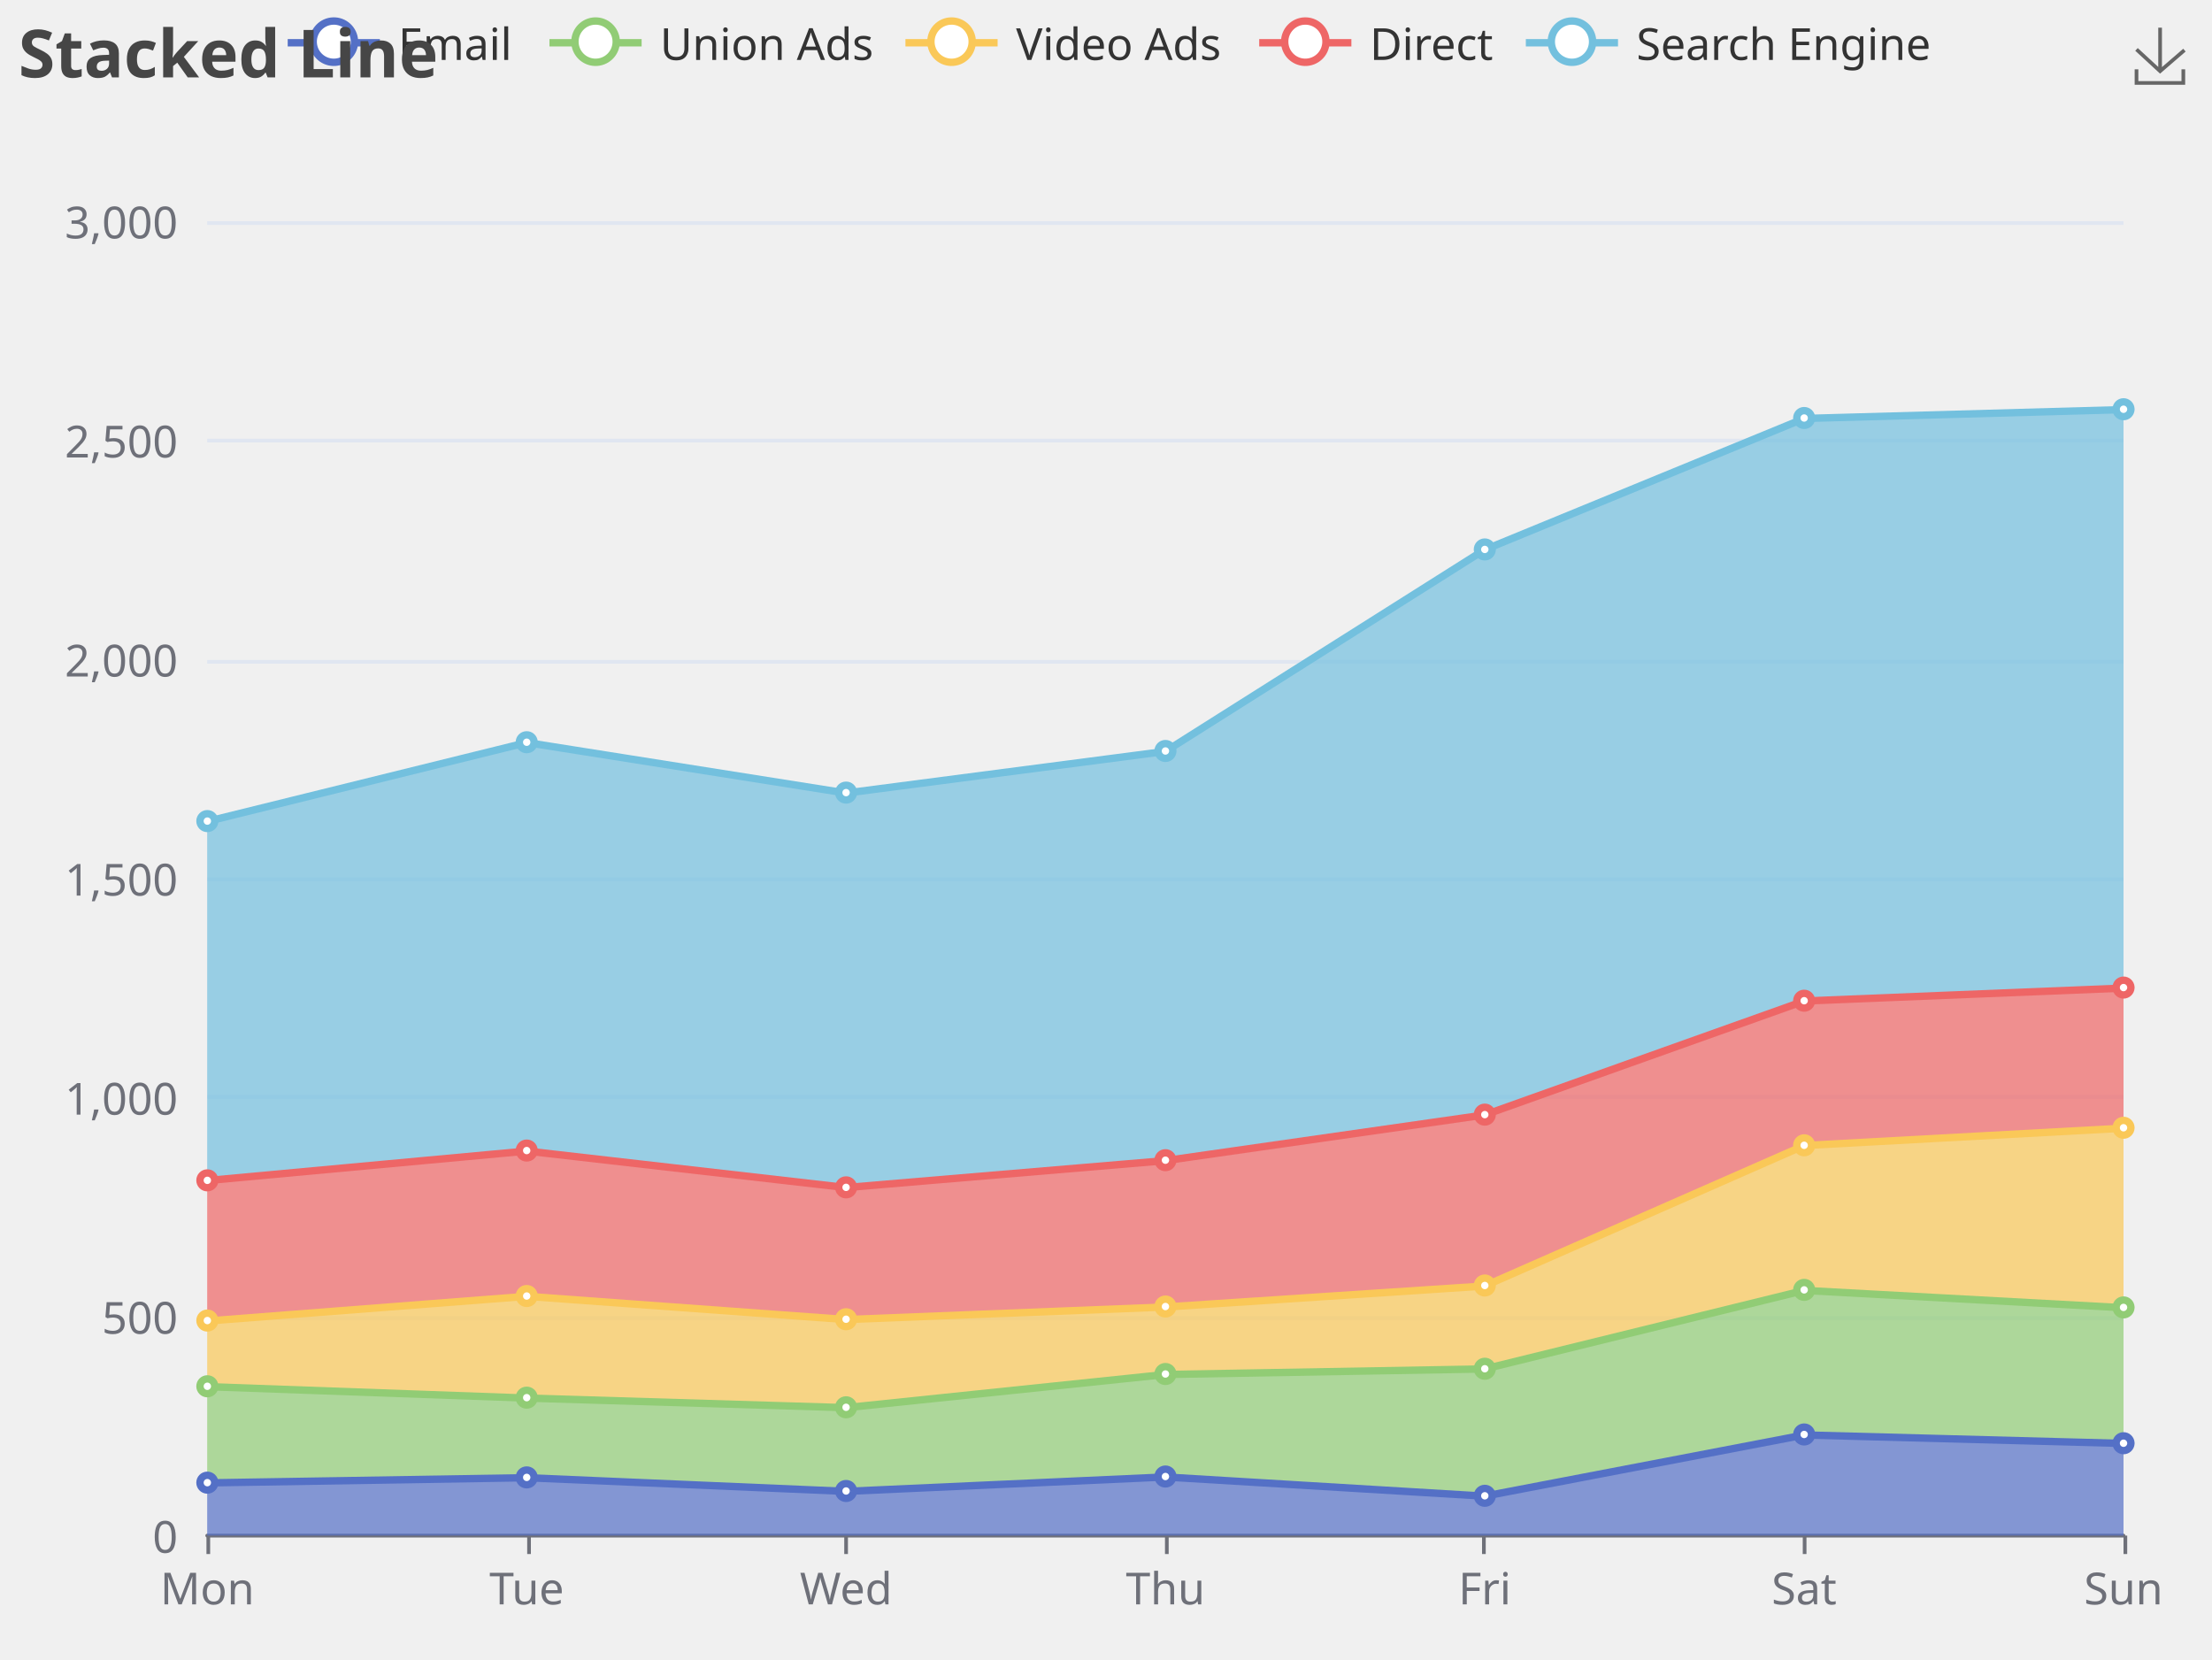
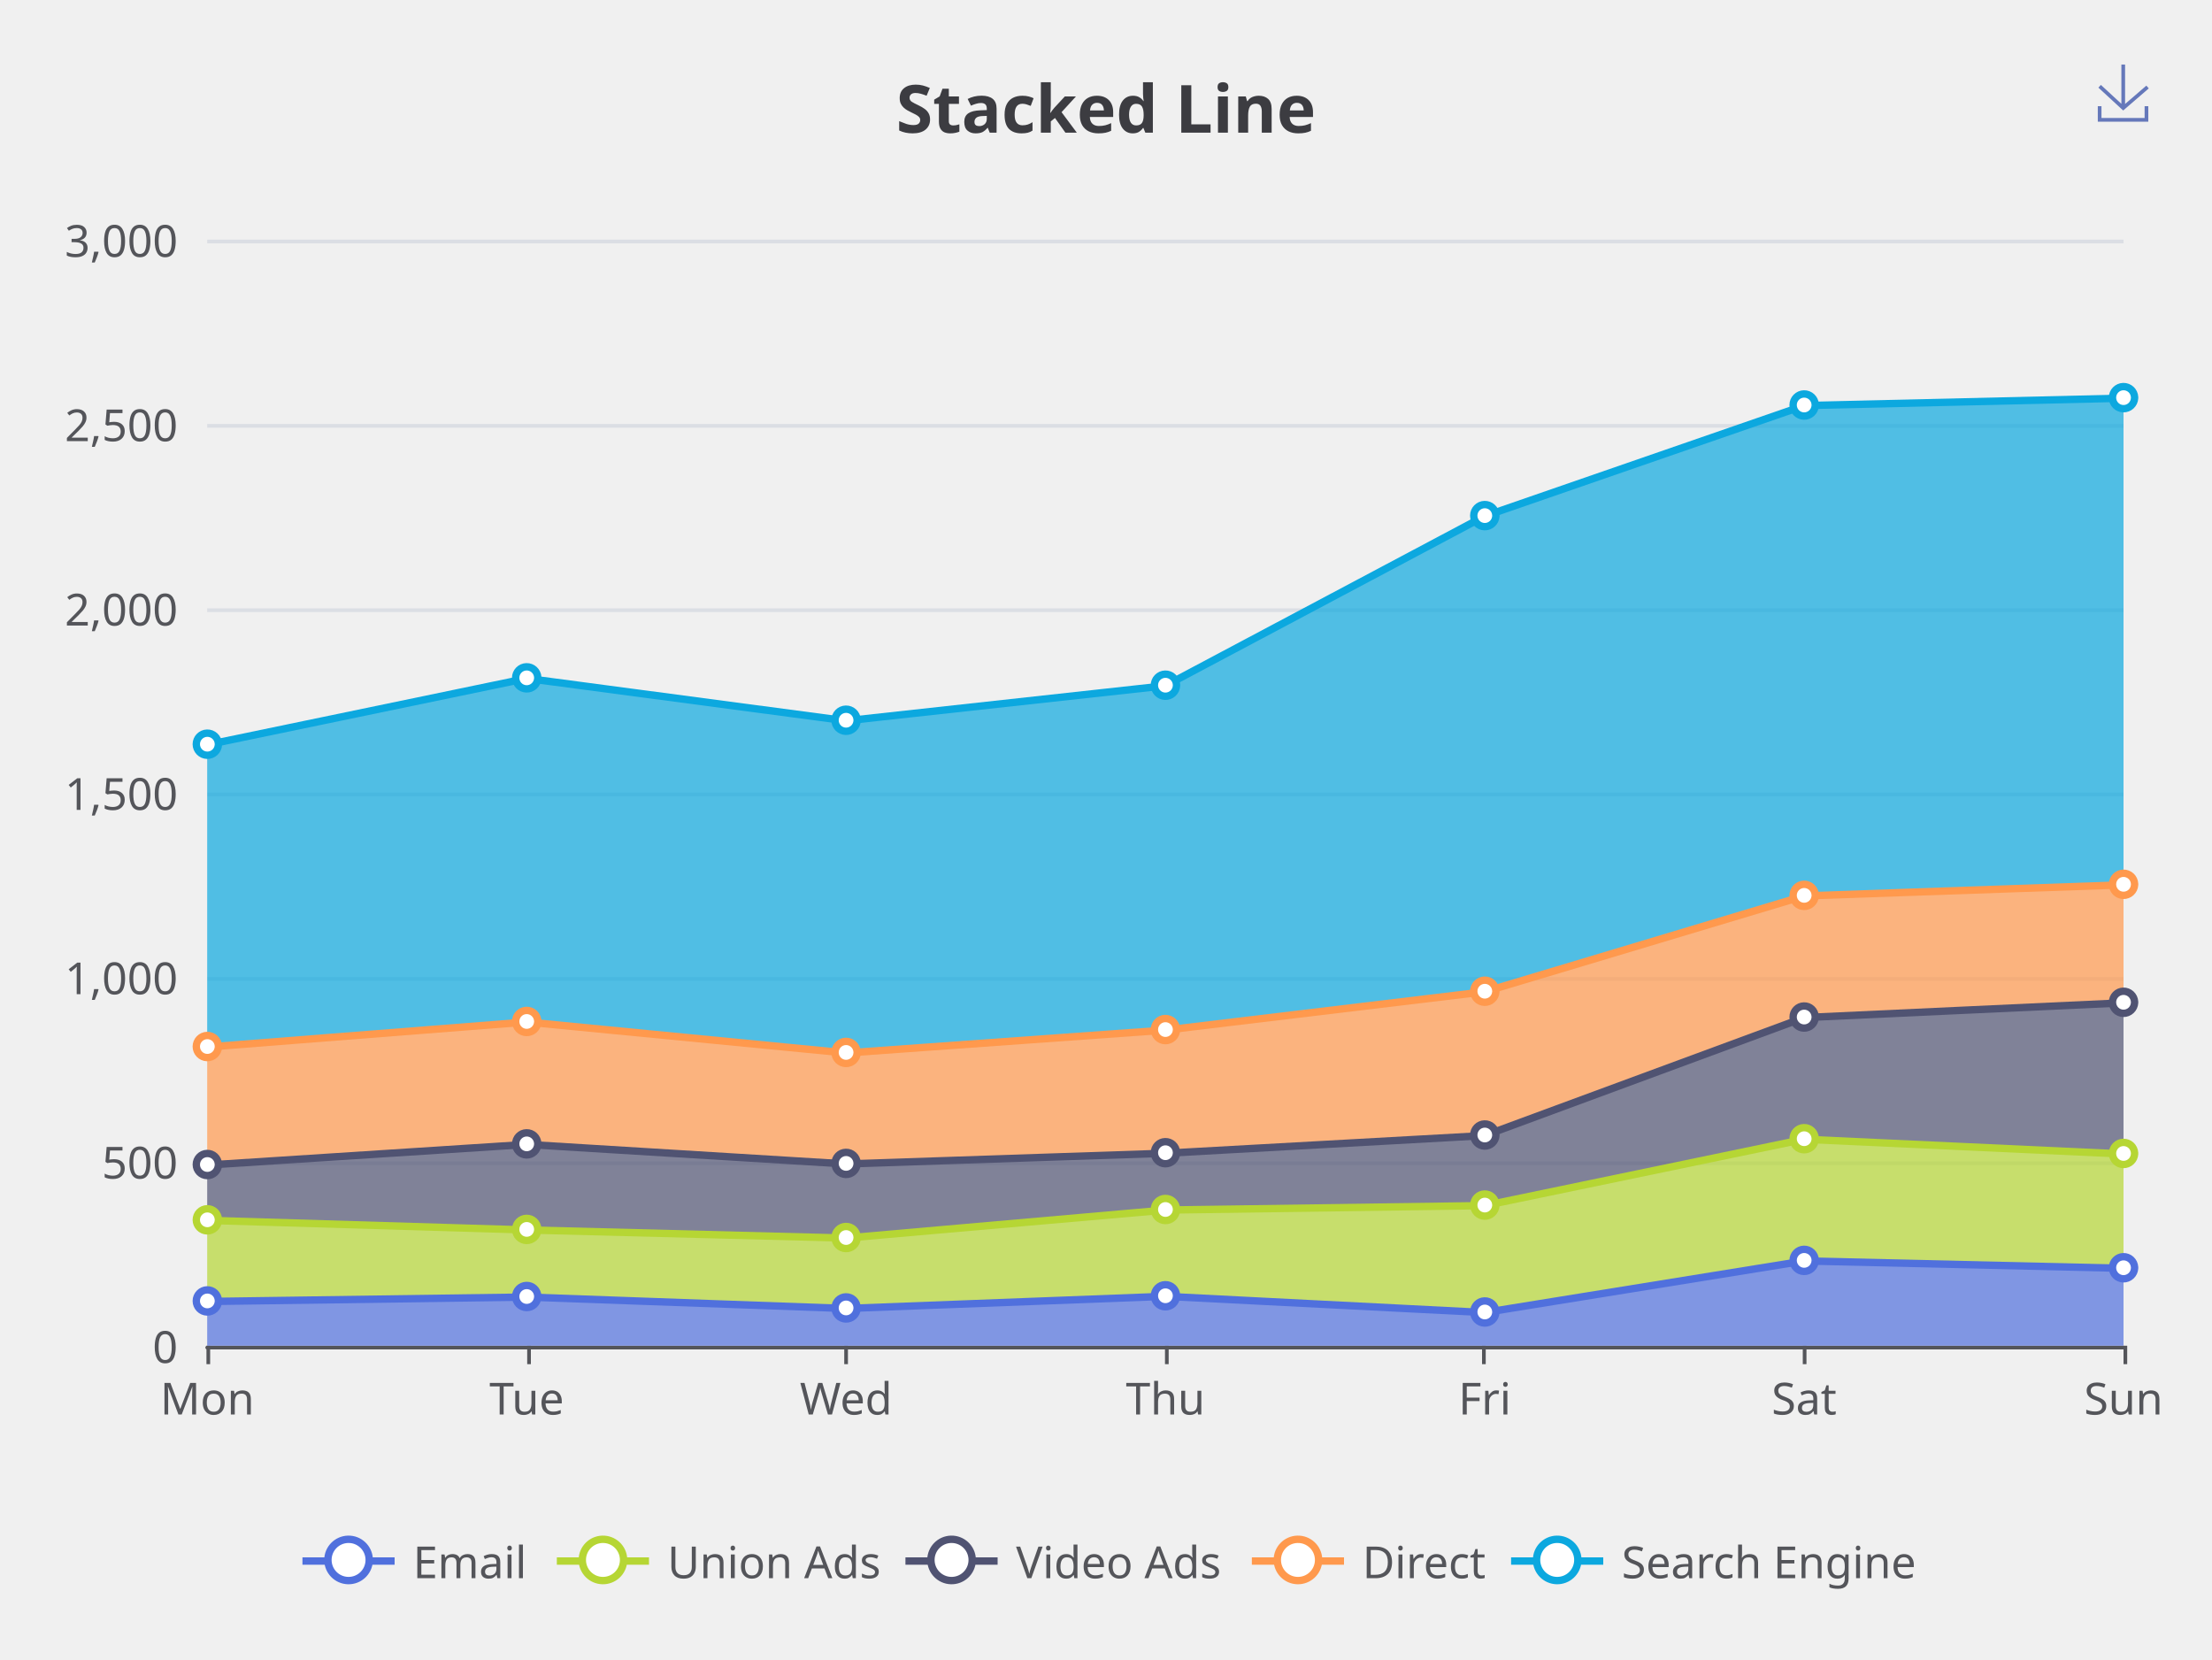
<svg xmlns="http://www.w3.org/2000/svg" width="600" height="450" version="1.1" baseProfile="full" viewBox="0 0 600 450">
  <rect width="600" height="450" x="0" y="0" fill="none" />
-   <path d="M56.2 416.5L576 416.5" fill="transparent" stroke="#E0E6F1" class="zr41-cls-211" />
-   <path d="M56.2 357.5L576 357.5" fill="transparent" stroke="#E0E6F1" class="zr41-cls-211" />
-   <path d="M56.2 297.5L576 297.5" fill="transparent" stroke="#E0E6F1" class="zr41-cls-211" />
-   <path d="M56.2 238.5L576 238.5" fill="transparent" stroke="#E0E6F1" class="zr41-cls-211" />
-   <path d="M56.2 179.5L576 179.5" fill="transparent" stroke="#E0E6F1" class="zr41-cls-211" />
-   <path d="M56.2 119.5L576 119.5" fill="transparent" stroke="#E0E6F1" class="zr41-cls-211" />
-   <path d="M56.2 60.5L576 60.5" fill="transparent" stroke="#E0E6F1" class="zr41-cls-211" />
-   <path d="M56.2 416.5L576 416.5" fill="transparent" stroke="#6E7079" stroke-linecap="round" class="zr41-cls-211" />
-   <path d="M56.5 416.5L56.5 421.5" fill="transparent" stroke="#6E7079" class="zr41-cls-211" />
-   <path d="M143.5 416.5L143.5 421.5" fill="transparent" stroke="#6E7079" class="zr41-cls-211" />
-   <path d="M229.5 416.5L229.5 421.5" fill="transparent" stroke="#6E7079" class="zr41-cls-211" />
-   <path d="M316.5 416.5L316.5 421.5" fill="transparent" stroke="#6E7079" class="zr41-cls-211" />
-   <path d="M402.5 416.5L402.5 421.5" fill="transparent" stroke="#6E7079" class="zr41-cls-211" />
-   <path d="M489.5 416.5L489.5 421.5" fill="transparent" stroke="#6E7079" class="zr41-cls-211" />
-   <path d="M576.5 416.5L576.5 421.5" fill="transparent" stroke="#6E7079" class="zr41-cls-211" />
-   <text dominant-baseline="central" text-anchor="end" style="font-size:12px;font-family:sans-serif;" transform="translate(48.24 416.5)" fill="#6E7079">0</text>
-   <text dominant-baseline="central" text-anchor="end" style="font-size:12px;font-family:sans-serif;" transform="translate(48.24 357.0833)" fill="#6E7079">500</text>
-   <text dominant-baseline="central" text-anchor="end" style="font-size:12px;font-family:sans-serif;" transform="translate(48.24 297.6667)" fill="#6E7079">1,000</text>
-   <text dominant-baseline="central" text-anchor="end" style="font-size:12px;font-family:sans-serif;" transform="translate(48.24 238.25)" fill="#6E7079">1,500</text>
-   <text dominant-baseline="central" text-anchor="end" style="font-size:12px;font-family:sans-serif;" transform="translate(48.24 178.8333)" fill="#6E7079">2,000</text>
-   <text dominant-baseline="central" text-anchor="end" style="font-size:12px;font-family:sans-serif;" transform="translate(48.24 119.4167)" fill="#6E7079">2,500</text>
-   <text dominant-baseline="central" text-anchor="end" style="font-size:12px;font-family:sans-serif;" transform="translate(48.24 60)" fill="#6E7079">3,000</text>
-   <text dominant-baseline="central" text-anchor="middle" style="font-size:12px;font-family:sans-serif;" y="6" transform="translate(56.24 424.5)" fill="#6E7079">Mon</text>
-   <text dominant-baseline="central" text-anchor="middle" style="font-size:12px;font-family:sans-serif;" y="6" transform="translate(142.8667 424.5)" fill="#6E7079">Tue</text>
-   <text dominant-baseline="central" text-anchor="middle" style="font-size:12px;font-family:sans-serif;" y="6" transform="translate(229.4933 424.5)" fill="#6E7079">Wed</text>
-   <text dominant-baseline="central" text-anchor="middle" style="font-size:12px;font-family:sans-serif;" y="6" transform="translate(316.12 424.5)" fill="#6E7079">Thu</text>
-   <text dominant-baseline="central" text-anchor="middle" style="font-size:12px;font-family:sans-serif;" y="6" transform="translate(402.7467 424.5)" fill="#6E7079">Fri</text>
-   <text dominant-baseline="central" text-anchor="middle" style="font-size:12px;font-family:sans-serif;" y="6" transform="translate(489.3733 424.5)" fill="#6E7079">Sat</text>
-   <text dominant-baseline="central" text-anchor="middle" style="font-size:12px;font-family:sans-serif;" y="6" transform="translate(576 424.5)" fill="#6E7079">Sun</text>
-   <g clip-path="url(#zr41-c0)">
-     <path d="M56.2 402.2L142.9 400.8L229.5 404.5L316.1 400.6L402.7 405.8L489.4 389.2L576 391.5L576 416.5L489.4 416.5L402.7 416.5L316.1 416.5L229.5 416.5L142.9 416.5L56.2 416.5Z" fill="#5470c6" fill-opacity="0.7" class="zr41-cls-213" />
+   <path d="M56.2 365.5L576 365.5" fill="none" pointer-events="visible" stroke="#dbdee4" class="zr47-cls-340" />
+   <path d="M56.2 315.5L576 315.5" fill="none" pointer-events="visible" stroke="#dbdee4" class="zr47-cls-340" />
+   <path d="M56.2 265.5L576 265.5" fill="none" pointer-events="visible" stroke="#dbdee4" class="zr47-cls-340" />
+   <path d="M56.2 215.5L576 215.5" fill="none" pointer-events="visible" stroke="#dbdee4" class="zr47-cls-340" />
+   <path d="M56.2 165.5L576 165.5" fill="none" pointer-events="visible" stroke="#dbdee4" class="zr47-cls-340" />
+   <path d="M56.2 115.5L576 115.5" fill="none" pointer-events="visible" stroke="#dbdee4" class="zr47-cls-340" />
+   <path d="M56.2 65.5L576 65.5" fill="none" pointer-events="visible" stroke="#dbdee4" class="zr47-cls-340" />
+   <path d="M56.2 365.5L576 365.5" fill="none" pointer-events="visible" stroke="#54555a" stroke-linecap="round" class="zr47-cls-340" />
+   <path d="M56.5 365L56.5 370" fill="none" pointer-events="visible" stroke="#54555a" class="zr47-cls-340" />
+   <path d="M143.5 365L143.5 370" fill="none" pointer-events="visible" stroke="#54555a" class="zr47-cls-340" />
+   <path d="M229.5 365L229.5 370" fill="none" pointer-events="visible" stroke="#54555a" class="zr47-cls-340" />
+   <path d="M316.5 365L316.5 370" fill="none" pointer-events="visible" stroke="#54555a" class="zr47-cls-340" />
+   <path d="M402.5 365L402.5 370" fill="none" pointer-events="visible" stroke="#54555a" class="zr47-cls-340" />
+   <path d="M489.5 365L489.5 370" fill="none" pointer-events="visible" stroke="#54555a" class="zr47-cls-340" />
+   <path d="M576.5 365L576.5 370" fill="none" pointer-events="visible" stroke="#54555a" class="zr47-cls-340" />
+   <text dominant-baseline="central" text-anchor="end" style="font-size:12px;font-family:sans-serif;" transform="translate(48.24 365)" fill="#54555a">0</text>
+   <text dominant-baseline="central" text-anchor="end" style="font-size:12px;font-family:sans-serif;" transform="translate(48.24 315)" fill="#54555a">500</text>
+   <text dominant-baseline="central" text-anchor="end" style="font-size:12px;font-family:sans-serif;" transform="translate(48.24 265)" fill="#54555a">1,000</text>
+   <text dominant-baseline="central" text-anchor="end" style="font-size:12px;font-family:sans-serif;" transform="translate(48.24 215)" fill="#54555a">1,500</text>
+   <text dominant-baseline="central" text-anchor="end" style="font-size:12px;font-family:sans-serif;" transform="translate(48.24 165)" fill="#54555a">2,000</text>
+   <text dominant-baseline="central" text-anchor="end" style="font-size:12px;font-family:sans-serif;" transform="translate(48.24 115)" fill="#54555a">2,500</text>
+   <text dominant-baseline="central" text-anchor="end" style="font-size:12px;font-family:sans-serif;" transform="translate(48.24 65)" fill="#54555a">3,000</text>
+   <text dominant-baseline="central" text-anchor="middle" style="font-size:12px;font-family:sans-serif;" y="6" transform="translate(56.24 373)" fill="#54555a">Mon</text>
+   <text dominant-baseline="central" text-anchor="middle" style="font-size:12px;font-family:sans-serif;" y="6" transform="translate(142.8667 373)" fill="#54555a">Tue</text>
+   <text dominant-baseline="central" text-anchor="middle" style="font-size:12px;font-family:sans-serif;" y="6" transform="translate(229.4933 373)" fill="#54555a">Wed</text>
+   <text dominant-baseline="central" text-anchor="middle" style="font-size:12px;font-family:sans-serif;" y="6" transform="translate(316.12 373)" fill="#54555a">Thu</text>
+   <text dominant-baseline="central" text-anchor="middle" style="font-size:12px;font-family:sans-serif;" y="6" transform="translate(402.7467 373)" fill="#54555a">Fri</text>
+   <text dominant-baseline="central" text-anchor="middle" style="font-size:12px;font-family:sans-serif;" y="6" transform="translate(489.3733 373)" fill="#54555a">Sat</text>
+   <text dominant-baseline="central" text-anchor="middle" style="font-size:12px;font-family:sans-serif;" y="6" transform="translate(576 373)" fill="#54555a">Sun</text>
+   <g clip-path="url(#zr47-c0)">
+     <path d="M56.2 353L142.9 351.8L229.5 354.9L316.1 351.6L402.7 356L489.4 342L576 344L576 365L489.4 365L402.7 365L316.1 365L229.5 365L142.9 365L56.2 365Z" fill="#5070dd" fill-opacity="0.7" class="zr47-cls-342" />
  </g>
-   <g clip-path="url(#zr41-c1)">
-     <path d="M56.2 376.1L142.9 379.2L229.5 381.8L316.1 372.8L402.7 371.3L489.4 350L576 354.7L576 391.5L489.4 389.2L402.7 405.8L316.1 400.6L229.5 404.5L142.9 400.8L56.2 402.2Z" fill="#91cc75" fill-opacity="0.7" class="zr41-cls-214" />
+   <g clip-path="url(#zr47-c1)">
+     <path d="M56.2 331L142.9 333.6L229.5 335.8L316.1 328.2L402.7 327L489.4 309L576 313L576 344L489.4 342L402.7 356L316.1 351.6L229.5 354.9L142.9 351.8L56.2 353Z" fill="#b6d634" fill-opacity="0.7" class="zr47-cls-343" />
  </g>
-   <g clip-path="url(#zr41-c2)">
-     <path d="M56.2 358.3L142.9 351.6L229.5 357.9L316.1 354.5L402.7 348.8L489.4 310.7L576 306L576 354.7L489.4 350L402.7 371.3L316.1 372.8L229.5 381.8L142.9 379.2L56.2 376.1Z" fill="#fac858" fill-opacity="0.7" class="zr41-cls-215" />
+   <g clip-path="url(#zr47-c2)">
+     <path d="M56.2 316L142.9 310.4L229.5 315.7L316.1 312.8L402.7 308L489.4 276L576 272L576 313L489.4 309L402.7 327L316.1 328.2L229.5 335.8L142.9 333.6L56.2 331Z" fill="#505372" fill-opacity="0.7" class="zr47-cls-344" />
  </g>
-   <g clip-path="url(#zr41-c3)">
-     <path d="M56.2 320.2L142.9 312.2L229.5 322.1L316.1 314.8L402.7 302.4L489.4 271.5L576 268L576 306L489.4 310.7L402.7 348.8L316.1 354.5L229.5 357.9L142.9 351.6L56.2 358.3Z" fill="#ee6666" fill-opacity="0.7" class="zr41-cls-216" />
+   <g clip-path="url(#zr47-c3)">
+     <path d="M56.2 284L142.9 277.2L229.5 285.6L316.1 279.4L402.7 269L489.4 243L576 240L576 272L489.4 276L402.7 308L316.1 312.8L229.5 315.7L142.9 310.4L56.2 316Z" fill="#ff994d" fill-opacity="0.7" class="zr47-cls-345" />
  </g>
-   <g clip-path="url(#zr41-c4)">
-     <path d="M56.2 222.8L142.9 201.4L229.5 215.1L316.1 203.8L402.7 149.1L489.4 113.5L576 111.1L576 268L489.4 271.5L402.7 302.4L316.1 314.8L229.5 322.1L142.9 312.2L56.2 320.2Z" fill="#73c0de" fill-opacity="0.7" class="zr41-cls-217" />
+   <g clip-path="url(#zr47-c4)">
+     <path d="M56.2 202L142.9 184L229.5 195.5L316.1 186L402.7 140L489.4 110L576 108L576 240L489.4 243L402.7 269L316.1 279.4L229.5 285.6L142.9 277.2L56.2 284Z" fill="#0ca8df" fill-opacity="0.7" class="zr47-cls-346" />
  </g>
-   <g clip-path="url(#zr41-c0)">
-     <path d="M56.2 402.2L142.9 400.8L229.5 404.5L316.1 400.6L402.7 405.8L489.4 389.2L576 391.5" fill="transparent" stroke="#5470c6" stroke-width="2" stroke-linejoin="bevel" class="zr41-cls-218" />
+   <g clip-path="url(#zr47-c0)">
+     <path d="M56.2 353L142.9 351.8L229.5 354.9L316.1 351.6L402.7 356L489.4 342L576 344" fill="none" pointer-events="visible" stroke="#5070dd" stroke-width="2" stroke-linejoin="bevel" class="zr47-cls-347" />
  </g>
-   <g clip-path="url(#zr41-c1)">
-     <path d="M56.2 376.1L142.9 379.2L229.5 381.8L316.1 372.8L402.7 371.3L489.4 350L576 354.7" fill="transparent" stroke="#91cc75" stroke-width="2" stroke-linejoin="bevel" class="zr41-cls-218" />
+   <g clip-path="url(#zr47-c1)">
+     <path d="M56.2 331L142.9 333.6L229.5 335.8L316.1 328.2L402.7 327L489.4 309L576 313" fill="none" pointer-events="visible" stroke="#b6d634" stroke-width="2" stroke-linejoin="bevel" class="zr47-cls-347" />
  </g>
-   <g clip-path="url(#zr41-c2)">
-     <path d="M56.2 358.3L142.9 351.6L229.5 357.9L316.1 354.5L402.7 348.8L489.4 310.7L576 306" fill="transparent" stroke="#fac858" stroke-width="2" stroke-linejoin="bevel" class="zr41-cls-218" />
+   <g clip-path="url(#zr47-c2)">
+     <path d="M56.2 316L142.9 310.4L229.5 315.7L316.1 312.8L402.7 308L489.4 276L576 272" fill="none" pointer-events="visible" stroke="#505372" stroke-width="2" stroke-linejoin="bevel" class="zr47-cls-347" />
  </g>
-   <g clip-path="url(#zr41-c3)">
-     <path d="M56.2 320.2L142.9 312.2L229.5 322.1L316.1 314.8L402.7 302.4L489.4 271.5L576 268" fill="transparent" stroke="#ee6666" stroke-width="2" stroke-linejoin="bevel" class="zr41-cls-218" />
+   <g clip-path="url(#zr47-c3)">
+     <path d="M56.2 284L142.9 277.2L229.5 285.6L316.1 279.4L402.7 269L489.4 243L576 240" fill="none" pointer-events="visible" stroke="#ff994d" stroke-width="2" stroke-linejoin="bevel" class="zr47-cls-347" />
  </g>
-   <g clip-path="url(#zr41-c4)">
-     <path d="M56.2 222.8L142.9 201.4L229.5 215.1L316.1 203.8L402.7 149.1L489.4 113.5L576 111.1" fill="transparent" stroke="#73c0de" stroke-width="2" stroke-linejoin="bevel" class="zr41-cls-218" />
+   <g clip-path="url(#zr47-c4)">
+     <path d="M56.2 202L142.9 184L229.5 195.5L316.1 186L402.7 140L489.4 110L576 108" fill="none" pointer-events="visible" stroke="#0ca8df" stroke-width="2" stroke-linejoin="bevel" class="zr47-cls-347" />
  </g>
-   <path d="M1 0A1 1 0 1 1 1 -0.1A1 1 0 0 1 1 0" transform="matrix(2,0,0,2,56.24,402.24)" fill="#fff" stroke="#5470c6" ecmeta_series_index="0" ecmeta_data_index="0" ecmeta_ssr_type="chart" class="zr41-cls-219" />
-   <path d="M1 0A1 1 0 1 1 1 -0.1A1 1 0 0 1 1 0" transform="matrix(2,0,0,2,142.8667,400.814)" fill="#fff" stroke="#5470c6" ecmeta_series_index="0" ecmeta_data_index="1" ecmeta_ssr_type="chart" class="zr41-cls-219" />
-   <path d="M1 0A1 1 0 1 1 1 -0.1A1 1 0 0 1 1 0" transform="matrix(2,0,0,2,229.4933,404.4978)" fill="#fff" stroke="#5470c6" ecmeta_series_index="0" ecmeta_data_index="2" ecmeta_ssr_type="chart" class="zr41-cls-219" />
-   <path d="M1 0A1 1 0 1 1 1 -0.1A1 1 0 0 1 1 0" transform="matrix(2,0,0,2,316.12,400.5763)" fill="#fff" stroke="#5470c6" ecmeta_series_index="0" ecmeta_data_index="3" ecmeta_ssr_type="chart" class="zr41-cls-219" />
-   <path d="M1 0A1 1 0 1 1 1 -0.1A1 1 0 0 1 1 0" transform="matrix(2,0,0,2,402.7467,405.805)" fill="#fff" stroke="#5470c6" ecmeta_series_index="0" ecmeta_data_index="4" ecmeta_ssr_type="chart" class="zr41-cls-219" />
-   <path d="M1 0A1 1 0 1 1 1 -0.1A1 1 0 0 1 1 0" transform="matrix(2,0,0,2,489.3733,389.1683)" fill="#fff" stroke="#5470c6" ecmeta_series_index="0" ecmeta_data_index="5" ecmeta_ssr_type="chart" class="zr41-cls-219" />
-   <path d="M1 0A1 1 0 1 1 1 -0.1A1 1 0 0 1 1 0" transform="matrix(2,0,0,2,576,391.545)" fill="#fff" stroke="#5470c6" ecmeta_series_index="0" ecmeta_data_index="6" ecmeta_ssr_type="chart" class="zr41-cls-219" />
-   <path d="M1 0A1 1 0 1 1 1 -0.1A1 1 0 0 1 1 0" transform="matrix(2,0,0,2,56.24,376.0967)" fill="#fff" stroke="#91cc75" ecmeta_series_index="1" ecmeta_data_index="0" ecmeta_ssr_type="chart" class="zr41-cls-219" />
-   <path d="M1 0A1 1 0 1 1 1 -0.1A1 1 0 0 1 1 0" transform="matrix(2,0,0,2,142.8667,379.1863)" fill="#fff" stroke="#91cc75" ecmeta_series_index="1" ecmeta_data_index="1" ecmeta_ssr_type="chart" class="zr41-cls-219" />
-   <path d="M1 0A1 1 0 1 1 1 -0.1A1 1 0 0 1 1 0" transform="matrix(2,0,0,2,229.4933,381.8007)" fill="#fff" stroke="#91cc75" ecmeta_series_index="1" ecmeta_data_index="2" ecmeta_ssr_type="chart" class="zr41-cls-219" />
-   <path d="M1 0A1 1 0 1 1 1 -0.1A1 1 0 0 1 1 0" transform="matrix(2,0,0,2,316.12,372.7693)" fill="#fff" stroke="#91cc75" ecmeta_series_index="1" ecmeta_data_index="3" ecmeta_ssr_type="chart" class="zr41-cls-219" />
-   <path d="M1 0A1 1 0 1 1 1 -0.1A1 1 0 0 1 1 0" transform="matrix(2,0,0,2,402.7467,371.3433)" fill="#fff" stroke="#91cc75" ecmeta_series_index="1" ecmeta_data_index="4" ecmeta_ssr_type="chart" class="zr41-cls-219" />
-   <path d="M1 0A1 1 0 1 1 1 -0.1A1 1 0 0 1 1 0" transform="matrix(2,0,0,2,489.3733,349.9533)" fill="#fff" stroke="#91cc75" ecmeta_series_index="1" ecmeta_data_index="5" ecmeta_ssr_type="chart" class="zr41-cls-219" />
-   <path d="M1 0A1 1 0 1 1 1 -0.1A1 1 0 0 1 1 0" transform="matrix(2,0,0,2,576,354.7067)" fill="#fff" stroke="#91cc75" ecmeta_series_index="1" ecmeta_data_index="6" ecmeta_ssr_type="chart" class="zr41-cls-219" />
-   <path d="M1 0A1 1 0 1 1 1 -0.1A1 1 0 0 1 1 0" transform="matrix(2,0,0,2,56.24,358.2717)" fill="#fff" stroke="#fac858" ecmeta_series_index="2" ecmeta_data_index="0" ecmeta_ssr_type="chart" class="zr41-cls-219" />
-   <path d="M1 0A1 1 0 1 1 1 -0.1A1 1 0 0 1 1 0" transform="matrix(2,0,0,2,142.8667,351.617)" fill="#fff" stroke="#fac858" ecmeta_series_index="2" ecmeta_data_index="1" ecmeta_ssr_type="chart" class="zr41-cls-219" />
-   <path d="M1 0A1 1 0 1 1 1 -0.1A1 1 0 0 1 1 0" transform="matrix(2,0,0,2,229.4933,357.9152)" fill="#fff" stroke="#fac858" ecmeta_series_index="2" ecmeta_data_index="2" ecmeta_ssr_type="chart" class="zr41-cls-219" />
-   <path d="M1 0A1 1 0 1 1 1 -0.1A1 1 0 0 1 1 0" transform="matrix(2,0,0,2,316.12,354.469)" fill="#fff" stroke="#fac858" ecmeta_series_index="2" ecmeta_data_index="3" ecmeta_ssr_type="chart" class="zr41-cls-219" />
-   <path d="M1 0A1 1 0 1 1 1 -0.1A1 1 0 0 1 1 0" transform="matrix(2,0,0,2,402.7467,348.765)" fill="#fff" stroke="#fac858" ecmeta_series_index="2" ecmeta_data_index="4" ecmeta_ssr_type="chart" class="zr41-cls-219" />
-   <path d="M1 0A1 1 0 1 1 1 -0.1A1 1 0 0 1 1 0" transform="matrix(2,0,0,2,489.3733,310.7383)" fill="#fff" stroke="#fac858" ecmeta_series_index="2" ecmeta_data_index="5" ecmeta_ssr_type="chart" class="zr41-cls-219" />
-   <path d="M1 0A1 1 0 1 1 1 -0.1A1 1 0 0 1 1 0" transform="matrix(2,0,0,2,576,305.985)" fill="#fff" stroke="#fac858" ecmeta_series_index="2" ecmeta_data_index="6" ecmeta_ssr_type="chart" class="zr41-cls-219" />
-   <path d="M1 0A1 1 0 1 1 1 -0.1A1 1 0 0 1 1 0" transform="matrix(2,0,0,2,56.24,320.245)" fill="#fff" stroke="#ee6666" ecmeta_series_index="3" ecmeta_data_index="0" ecmeta_ssr_type="chart" class="zr41-cls-219" />
-   <path d="M1 0A1 1 0 1 1 1 -0.1A1 1 0 0 1 1 0" transform="matrix(2,0,0,2,142.8667,312.1643)" fill="#fff" stroke="#ee6666" ecmeta_series_index="3" ecmeta_data_index="1" ecmeta_ssr_type="chart" class="zr41-cls-219" />
-   <path d="M1 0A1 1 0 1 1 1 -0.1A1 1 0 0 1 1 0" transform="matrix(2,0,0,2,229.4933,322.1463)" fill="#fff" stroke="#ee6666" ecmeta_series_index="3" ecmeta_data_index="2" ecmeta_ssr_type="chart" class="zr41-cls-219" />
-   <path d="M1 0A1 1 0 1 1 1 -0.1A1 1 0 0 1 1 0" transform="matrix(2,0,0,2,316.12,314.7787)" fill="#fff" stroke="#ee6666" ecmeta_series_index="3" ecmeta_data_index="3" ecmeta_ssr_type="chart" class="zr41-cls-219" />
-   <path d="M1 0A1 1 0 1 1 1 -0.1A1 1 0 0 1 1 0" transform="matrix(2,0,0,2,402.7467,302.42)" fill="#fff" stroke="#ee6666" ecmeta_series_index="3" ecmeta_data_index="4" ecmeta_ssr_type="chart" class="zr41-cls-219" />
-   <path d="M1 0A1 1 0 1 1 1 -0.1A1 1 0 0 1 1 0" transform="matrix(2,0,0,2,489.3733,271.5233)" fill="#fff" stroke="#ee6666" ecmeta_series_index="3" ecmeta_data_index="5" ecmeta_ssr_type="chart" class="zr41-cls-219" />
-   <path d="M1 0A1 1 0 1 1 1 -0.1A1 1 0 0 1 1 0" transform="matrix(2,0,0,2,576,267.9583)" fill="#fff" stroke="#ee6666" ecmeta_series_index="3" ecmeta_data_index="6" ecmeta_ssr_type="chart" class="zr41-cls-219" />
-   <path d="M1 0A1 1 0 1 1 1 -0.1A1 1 0 0 1 1 0" transform="matrix(2,0,0,2,56.24,222.8017)" fill="#fff" stroke="#73c0de" ecmeta_series_index="4" ecmeta_data_index="0" ecmeta_ssr_type="chart" class="zr41-cls-219" />
-   <path d="M1 0A1 1 0 1 1 1 -0.1A1 1 0 0 1 1 0" transform="matrix(2,0,0,2,142.8667,201.4117)" fill="#fff" stroke="#73c0de" ecmeta_series_index="4" ecmeta_data_index="1" ecmeta_ssr_type="chart" class="zr41-cls-219" />
-   <path d="M1 0A1 1 0 1 1 1 -0.1A1 1 0 0 1 1 0" transform="matrix(2,0,0,2,229.4933,215.0775)" fill="#fff" stroke="#73c0de" ecmeta_series_index="4" ecmeta_data_index="2" ecmeta_ssr_type="chart" class="zr41-cls-219" />
-   <path d="M1 0A1 1 0 1 1 1 -0.1A1 1 0 0 1 1 0" transform="matrix(2,0,0,2,316.12,203.7883)" fill="#fff" stroke="#73c0de" ecmeta_series_index="4" ecmeta_data_index="3" ecmeta_ssr_type="chart" class="zr41-cls-219" />
-   <path d="M1 0A1 1 0 1 1 1 -0.1A1 1 0 0 1 1 0" transform="matrix(2,0,0,2,402.7467,149.125)" fill="#fff" stroke="#73c0de" ecmeta_series_index="4" ecmeta_data_index="4" ecmeta_ssr_type="chart" class="zr41-cls-219" />
-   <path d="M1 0A1 1 0 1 1 1 -0.1A1 1 0 0 1 1 0" transform="matrix(2,0,0,2,489.3733,113.475)" fill="#fff" stroke="#73c0de" ecmeta_series_index="4" ecmeta_data_index="5" ecmeta_ssr_type="chart" class="zr41-cls-219" />
-   <path d="M1 0A1 1 0 1 1 1 -0.1A1 1 0 0 1 1 0" transform="matrix(2,0,0,2,576,111.0983)" fill="#fff" stroke="#73c0de" ecmeta_series_index="4" ecmeta_data_index="6" ecmeta_ssr_type="chart" class="zr41-cls-219" />
-   <path d="M-5 -5l455.9 0l0 23.2l-455.9 0Z" transform="translate(77.04 5)" fill="rgb(0,0,0)" fill-opacity="0" stroke="#ccc" stroke-width="0" class="zr41-cls-211" />
-   <path d="M0 7L25 7" transform="translate(78.04 4.6)" fill="#000" stroke="#5470c6" stroke-width="2" stroke-linecap="butt" stroke-miterlimit="10" class="zr41-cls-211" />
-   <path d="M18.1 7A5.6 5.6 0 1 1 18.1 6.4A5.6 5.6 0 0 1 18.1 7" transform="translate(78.04 4.6)" fill="#fff" stroke="#5470c6" stroke-width="2" stroke-linecap="butt" stroke-miterlimit="10" class="zr41-cls-211" />
-   <text dominant-baseline="central" text-anchor="start" style="font-size:12px;font-family:sans-serif;" x="30" y="7" transform="translate(78.04 4.6)" fill="#333">Email</text>
-   <path d="M-1 0.4l61 0l0 13.2l-61 0Z" transform="translate(78.04 4.6)" fill="transparent" ecmeta_series_index="0" ecmeta_data_index="0" ecmeta_ssr_type="legend" class="zr41-cls-220" />
-   <path d="M0 7L25 7" transform="translate(149.04 4.6)" fill="#000" stroke="#91cc75" stroke-width="2" stroke-linecap="butt" stroke-miterlimit="10" class="zr41-cls-211" />
-   <path d="M18.1 7A5.6 5.6 0 1 1 18.1 6.4A5.6 5.6 0 0 1 18.1 7" transform="translate(149.04 4.6)" fill="#fff" stroke="#91cc75" stroke-width="2" stroke-linecap="butt" stroke-miterlimit="10" class="zr41-cls-211" />
-   <text dominant-baseline="central" text-anchor="start" style="font-size:12px;font-family:sans-serif;" xml:space="preserve" x="30" y="7" transform="translate(149.04 4.6)" fill="#333">Union Ads</text>
-   <path d="M-1 0.4l86.6 0l0 13.2l-86.6 0Z" transform="translate(149.04 4.6)" fill="transparent" ecmeta_series_index="1" ecmeta_data_index="1" ecmeta_ssr_type="legend" class="zr41-cls-220" />
-   <path d="M0 7L25 7" transform="translate(245.6 4.6)" fill="#000" stroke="#fac858" stroke-width="2" stroke-linecap="butt" stroke-miterlimit="10" class="zr41-cls-211" />
-   <path d="M18.1 7A5.6 5.6 0 1 1 18.1 6.4A5.6 5.6 0 0 1 18.1 7" transform="translate(245.6 4.6)" fill="#fff" stroke="#fac858" stroke-width="2" stroke-linecap="butt" stroke-miterlimit="10" class="zr41-cls-211" />
-   <text dominant-baseline="central" text-anchor="start" style="font-size:12px;font-family:sans-serif;" xml:space="preserve" x="30" y="7" transform="translate(245.6 4.6)" fill="#333">Video Ads</text>
-   <path d="M-1 0.4l86 0l0 13.2l-86 0Z" transform="translate(245.6 4.6)" fill="transparent" ecmeta_series_index="2" ecmeta_data_index="2" ecmeta_ssr_type="legend" class="zr41-cls-220" />
-   <path d="M0 7L25 7" transform="translate(341.56 4.6)" fill="#000" stroke="#ee6666" stroke-width="2" stroke-linecap="butt" stroke-miterlimit="10" class="zr41-cls-211" />
-   <path d="M18.1 7A5.6 5.6 0 1 1 18.1 6.4A5.6 5.6 0 0 1 18.1 7" transform="translate(341.56 4.6)" fill="#fff" stroke="#ee6666" stroke-width="2" stroke-linecap="butt" stroke-miterlimit="10" class="zr41-cls-211" />
-   <text dominant-baseline="central" text-anchor="start" style="font-size:12px;font-family:sans-serif;" x="30" y="7" transform="translate(341.56 4.6)" fill="#333">Direct</text>
-   <path d="M-1 0.4l62.3 0l0 13.2l-62.3 0Z" transform="translate(341.56 4.6)" fill="transparent" ecmeta_series_index="3" ecmeta_data_index="3" ecmeta_ssr_type="legend" class="zr41-cls-220" />
-   <path d="M0 7L25 7" transform="translate(413.88 4.6)" fill="#000" stroke="#73c0de" stroke-width="2" stroke-linecap="butt" stroke-miterlimit="10" class="zr41-cls-211" />
-   <path d="M18.1 7A5.6 5.6 0 1 1 18.1 6.4A5.6 5.6 0 0 1 18.1 7" transform="translate(413.88 4.6)" fill="#fff" stroke="#73c0de" stroke-width="2" stroke-linecap="butt" stroke-miterlimit="10" class="zr41-cls-211" />
-   <text dominant-baseline="central" text-anchor="start" style="font-size:12px;font-family:sans-serif;" xml:space="preserve" x="30" y="7" transform="translate(413.88 4.6)" fill="#333">Search Engine</text>
-   <path d="M-1 0.4l110.1 0l0 13.2l-110.1 0Z" transform="translate(413.88 4.6)" fill="transparent" ecmeta_series_index="4" ecmeta_data_index="4" ecmeta_ssr_type="legend" class="zr41-cls-220" />
-   <path d="M-14 -15l28 0l0 30l-28 0Z" transform="translate(586.0216 15)" fill="transparent" stroke="#ccc" stroke-width="0" class="zr41-cls-211" />
-   <path d="M-5 -5l114.6 0l0 28l-114.6 0Z" transform="translate(5 5)" fill="rgb(0,0,0)" fill-opacity="0" stroke="#ccc" stroke-width="0" class="zr41-cls-211" />
-   <path d="M-6.5 -1.6L-0.1 4.3L6.5 -1.4M-6.5 3.8L-6.5 7.5L6.2 7.5L6.2 3.8M-0.1 4.2L-0.1 -7.5" transform="translate(586.0216 15)" fill="transparent" stroke="#666" class="zr41-cls-221" />
-   <text dominant-baseline="central" text-anchor="start" style="font-size:18px;font-family:sans-serif;font-weight:bold;" xml:space="preserve" y="9" transform="translate(5 5)" fill="#464646">Stacked Line</text>
+   <path d="M1 0A1 1 0 1 1 1 -0.1A1 1 0 0 1 1 0" transform="matrix(3,0,0,3,56.24,353)" fill="#fff" stroke="#5070dd" stroke-width="0.667" ecmeta_series_index="0" ecmeta_data_index="0" ecmeta_ssr_type="chart" class="zr47-cls-348" />
+   <path d="M1 0A1 1 0 1 1 1 -0.1A1 1 0 0 1 1 0" transform="matrix(3,0,0,3,142.8667,351.8)" fill="#fff" stroke="#5070dd" stroke-width="0.667" ecmeta_series_index="0" ecmeta_data_index="1" ecmeta_ssr_type="chart" class="zr47-cls-348" />
+   <path d="M1 0A1 1 0 1 1 1 -0.1A1 1 0 0 1 1 0" transform="matrix(3,0,0,3,229.4933,354.9)" fill="#fff" stroke="#5070dd" stroke-width="0.667" ecmeta_series_index="0" ecmeta_data_index="2" ecmeta_ssr_type="chart" class="zr47-cls-348" />
+   <path d="M1 0A1 1 0 1 1 1 -0.1A1 1 0 0 1 1 0" transform="matrix(3,0,0,3,316.12,351.6)" fill="#fff" stroke="#5070dd" stroke-width="0.667" ecmeta_series_index="0" ecmeta_data_index="3" ecmeta_ssr_type="chart" class="zr47-cls-348" />
+   <path d="M1 0A1 1 0 1 1 1 -0.1A1 1 0 0 1 1 0" transform="matrix(3,0,0,3,402.7467,356)" fill="#fff" stroke="#5070dd" stroke-width="0.667" ecmeta_series_index="0" ecmeta_data_index="4" ecmeta_ssr_type="chart" class="zr47-cls-348" />
+   <path d="M1 0A1 1 0 1 1 1 -0.1A1 1 0 0 1 1 0" transform="matrix(3,0,0,3,489.3733,342)" fill="#fff" stroke="#5070dd" stroke-width="0.667" ecmeta_series_index="0" ecmeta_data_index="5" ecmeta_ssr_type="chart" class="zr47-cls-348" />
+   <path d="M1 0A1 1 0 1 1 1 -0.1A1 1 0 0 1 1 0" transform="matrix(3,0,0,3,576,344)" fill="#fff" stroke="#5070dd" stroke-width="0.667" ecmeta_series_index="0" ecmeta_data_index="6" ecmeta_ssr_type="chart" class="zr47-cls-348" />
+   <path d="M1 0A1 1 0 1 1 1 -0.1A1 1 0 0 1 1 0" transform="matrix(3,0,0,3,56.24,331)" fill="#fff" stroke="#b6d634" stroke-width="0.667" ecmeta_series_index="1" ecmeta_data_index="0" ecmeta_ssr_type="chart" class="zr47-cls-348" />
+   <path d="M1 0A1 1 0 1 1 1 -0.1A1 1 0 0 1 1 0" transform="matrix(3,0,0,3,142.8667,333.6)" fill="#fff" stroke="#b6d634" stroke-width="0.667" ecmeta_series_index="1" ecmeta_data_index="1" ecmeta_ssr_type="chart" class="zr47-cls-348" />
+   <path d="M1 0A1 1 0 1 1 1 -0.1A1 1 0 0 1 1 0" transform="matrix(3,0,0,3,229.4933,335.8)" fill="#fff" stroke="#b6d634" stroke-width="0.667" ecmeta_series_index="1" ecmeta_data_index="2" ecmeta_ssr_type="chart" class="zr47-cls-348" />
+   <path d="M1 0A1 1 0 1 1 1 -0.1A1 1 0 0 1 1 0" transform="matrix(3,0,0,3,316.12,328.2)" fill="#fff" stroke="#b6d634" stroke-width="0.667" ecmeta_series_index="1" ecmeta_data_index="3" ecmeta_ssr_type="chart" class="zr47-cls-348" />
+   <path d="M1 0A1 1 0 1 1 1 -0.1A1 1 0 0 1 1 0" transform="matrix(3,0,0,3,402.7467,327)" fill="#fff" stroke="#b6d634" stroke-width="0.667" ecmeta_series_index="1" ecmeta_data_index="4" ecmeta_ssr_type="chart" class="zr47-cls-348" />
+   <path d="M1 0A1 1 0 1 1 1 -0.1A1 1 0 0 1 1 0" transform="matrix(3,0,0,3,489.3733,309)" fill="#fff" stroke="#b6d634" stroke-width="0.667" ecmeta_series_index="1" ecmeta_data_index="5" ecmeta_ssr_type="chart" class="zr47-cls-348" />
+   <path d="M1 0A1 1 0 1 1 1 -0.1A1 1 0 0 1 1 0" transform="matrix(3,0,0,3,576,313)" fill="#fff" stroke="#b6d634" stroke-width="0.667" ecmeta_series_index="1" ecmeta_data_index="6" ecmeta_ssr_type="chart" class="zr47-cls-348" />
+   <path d="M1 0A1 1 0 1 1 1 -0.1A1 1 0 0 1 1 0" transform="matrix(3,0,0,3,56.24,316)" fill="#fff" stroke="#505372" stroke-width="0.667" ecmeta_series_index="2" ecmeta_data_index="0" ecmeta_ssr_type="chart" class="zr47-cls-348" />
+   <path d="M1 0A1 1 0 1 1 1 -0.1A1 1 0 0 1 1 0" transform="matrix(3,0,0,3,142.8667,310.4)" fill="#fff" stroke="#505372" stroke-width="0.667" ecmeta_series_index="2" ecmeta_data_index="1" ecmeta_ssr_type="chart" class="zr47-cls-348" />
+   <path d="M1 0A1 1 0 1 1 1 -0.1A1 1 0 0 1 1 0" transform="matrix(3,0,0,3,229.4933,315.7)" fill="#fff" stroke="#505372" stroke-width="0.667" ecmeta_series_index="2" ecmeta_data_index="2" ecmeta_ssr_type="chart" class="zr47-cls-348" />
+   <path d="M1 0A1 1 0 1 1 1 -0.1A1 1 0 0 1 1 0" transform="matrix(3,0,0,3,316.12,312.8)" fill="#fff" stroke="#505372" stroke-width="0.667" ecmeta_series_index="2" ecmeta_data_index="3" ecmeta_ssr_type="chart" class="zr47-cls-348" />
+   <path d="M1 0A1 1 0 1 1 1 -0.1A1 1 0 0 1 1 0" transform="matrix(3,0,0,3,402.7467,308)" fill="#fff" stroke="#505372" stroke-width="0.667" ecmeta_series_index="2" ecmeta_data_index="4" ecmeta_ssr_type="chart" class="zr47-cls-348" />
+   <path d="M1 0A1 1 0 1 1 1 -0.1A1 1 0 0 1 1 0" transform="matrix(3,0,0,3,489.3733,276)" fill="#fff" stroke="#505372" stroke-width="0.667" ecmeta_series_index="2" ecmeta_data_index="5" ecmeta_ssr_type="chart" class="zr47-cls-348" />
+   <path d="M1 0A1 1 0 1 1 1 -0.1A1 1 0 0 1 1 0" transform="matrix(3,0,0,3,576,272)" fill="#fff" stroke="#505372" stroke-width="0.667" ecmeta_series_index="2" ecmeta_data_index="6" ecmeta_ssr_type="chart" class="zr47-cls-348" />
+   <path d="M1 0A1 1 0 1 1 1 -0.1A1 1 0 0 1 1 0" transform="matrix(3,0,0,3,56.24,284)" fill="#fff" stroke="#ff994d" stroke-width="0.667" ecmeta_series_index="3" ecmeta_data_index="0" ecmeta_ssr_type="chart" class="zr47-cls-348" />
+   <path d="M1 0A1 1 0 1 1 1 -0.1A1 1 0 0 1 1 0" transform="matrix(3,0,0,3,142.8667,277.2)" fill="#fff" stroke="#ff994d" stroke-width="0.667" ecmeta_series_index="3" ecmeta_data_index="1" ecmeta_ssr_type="chart" class="zr47-cls-348" />
+   <path d="M1 0A1 1 0 1 1 1 -0.1A1 1 0 0 1 1 0" transform="matrix(3,0,0,3,229.4933,285.6)" fill="#fff" stroke="#ff994d" stroke-width="0.667" ecmeta_series_index="3" ecmeta_data_index="2" ecmeta_ssr_type="chart" class="zr47-cls-348" />
+   <path d="M1 0A1 1 0 1 1 1 -0.1A1 1 0 0 1 1 0" transform="matrix(3,0,0,3,316.12,279.4)" fill="#fff" stroke="#ff994d" stroke-width="0.667" ecmeta_series_index="3" ecmeta_data_index="3" ecmeta_ssr_type="chart" class="zr47-cls-348" />
+   <path d="M1 0A1 1 0 1 1 1 -0.1A1 1 0 0 1 1 0" transform="matrix(3,0,0,3,402.7467,269)" fill="#fff" stroke="#ff994d" stroke-width="0.667" ecmeta_series_index="3" ecmeta_data_index="4" ecmeta_ssr_type="chart" class="zr47-cls-348" />
+   <path d="M1 0A1 1 0 1 1 1 -0.1A1 1 0 0 1 1 0" transform="matrix(3,0,0,3,489.3733,243)" fill="#fff" stroke="#ff994d" stroke-width="0.667" ecmeta_series_index="3" ecmeta_data_index="5" ecmeta_ssr_type="chart" class="zr47-cls-348" />
+   <path d="M1 0A1 1 0 1 1 1 -0.1A1 1 0 0 1 1 0" transform="matrix(3,0,0,3,576,240)" fill="#fff" stroke="#ff994d" stroke-width="0.667" ecmeta_series_index="3" ecmeta_data_index="6" ecmeta_ssr_type="chart" class="zr47-cls-348" />
+   <path d="M1 0A1 1 0 1 1 1 -0.1A1 1 0 0 1 1 0" transform="matrix(3,0,0,3,56.24,202)" fill="#fff" stroke="#0ca8df" stroke-width="0.667" ecmeta_series_index="4" ecmeta_data_index="0" ecmeta_ssr_type="chart" class="zr47-cls-348" />
+   <path d="M1 0A1 1 0 1 1 1 -0.1A1 1 0 0 1 1 0" transform="matrix(3,0,0,3,142.8667,184)" fill="#fff" stroke="#0ca8df" stroke-width="0.667" ecmeta_series_index="4" ecmeta_data_index="1" ecmeta_ssr_type="chart" class="zr47-cls-348" />
+   <path d="M1 0A1 1 0 1 1 1 -0.1A1 1 0 0 1 1 0" transform="matrix(3,0,0,3,229.4933,195.5)" fill="#fff" stroke="#0ca8df" stroke-width="0.667" ecmeta_series_index="4" ecmeta_data_index="2" ecmeta_ssr_type="chart" class="zr47-cls-348" />
+   <path d="M1 0A1 1 0 1 1 1 -0.1A1 1 0 0 1 1 0" transform="matrix(3,0,0,3,316.12,186)" fill="#fff" stroke="#0ca8df" stroke-width="0.667" ecmeta_series_index="4" ecmeta_data_index="3" ecmeta_ssr_type="chart" class="zr47-cls-348" />
+   <path d="M1 0A1 1 0 1 1 1 -0.1A1 1 0 0 1 1 0" transform="matrix(3,0,0,3,402.7467,140)" fill="#fff" stroke="#0ca8df" stroke-width="0.667" ecmeta_series_index="4" ecmeta_data_index="4" ecmeta_ssr_type="chart" class="zr47-cls-348" />
+   <path d="M1 0A1 1 0 1 1 1 -0.1A1 1 0 0 1 1 0" transform="matrix(3,0,0,3,489.3733,110)" fill="#fff" stroke="#0ca8df" stroke-width="0.667" ecmeta_series_index="4" ecmeta_data_index="5" ecmeta_ssr_type="chart" class="zr47-cls-348" />
+   <path d="M1 0A1 1 0 1 1 1 -0.1A1 1 0 0 1 1 0" transform="matrix(3,0,0,3,576,108)" fill="#fff" stroke="#0ca8df" stroke-width="0.667" ecmeta_series_index="4" ecmeta_data_index="6" ecmeta_ssr_type="chart" class="zr47-cls-348" />
+   <path d="M-5 -5l447.9 0l0 23.2l-447.9 0Z" transform="translate(81.04 416.8)" fill="rgb(0,0,0)" fill-opacity="0" stroke="#b7b9be" stroke-width="0" class="zr47-cls-340" />
+   <path d="M0 7L25 7" transform="translate(82.04 416.4)" fill="#000" stroke="#5070dd" stroke-width="2" stroke-linecap="butt" stroke-miterlimit="10" class="zr47-cls-340" />
+   <path d="M18.1 7A5.6 5.6 0 1 1 18.1 6.4A5.6 5.6 0 0 1 18.1 7" transform="translate(82.04 416.4)" fill="#fff" stroke="#5070dd" stroke-width="2" stroke-linecap="butt" stroke-miterlimit="10" class="zr47-cls-340" />
+   <text dominant-baseline="central" text-anchor="start" style="font-size:12px;font-family:sans-serif;" x="30" y="7" transform="translate(82.04 416.4)" fill="#54555a">Email</text>
+   <path d="M-1 0.4l61 0l0 13.2l-61 0Z" transform="translate(82.04 416.4)" fill="none" pointer-events="visible" ecmeta_series_index="0" ecmeta_data_index="0" ecmeta_ssr_type="legend" class="zr47-cls-349" />
+   <path d="M0 7L25 7" transform="translate(151.04 416.4)" fill="#000" stroke="#b6d634" stroke-width="2" stroke-linecap="butt" stroke-miterlimit="10" class="zr47-cls-340" />
+   <path d="M18.1 7A5.6 5.6 0 1 1 18.1 6.4A5.6 5.6 0 0 1 18.1 7" transform="translate(151.04 416.4)" fill="#fff" stroke="#b6d634" stroke-width="2" stroke-linecap="butt" stroke-miterlimit="10" class="zr47-cls-340" />
+   <text dominant-baseline="central" text-anchor="start" style="font-size:12px;font-family:sans-serif;" xml:space="preserve" x="30" y="7" transform="translate(151.04 416.4)" fill="#54555a">Union Ads</text>
+   <path d="M-1 0.4l86.6 0l0 13.2l-86.6 0Z" transform="translate(151.04 416.4)" fill="none" pointer-events="visible" ecmeta_series_index="1" ecmeta_data_index="1" ecmeta_ssr_type="legend" class="zr47-cls-349" />
+   <path d="M0 7L25 7" transform="translate(245.6 416.4)" fill="#000" stroke="#505372" stroke-width="2" stroke-linecap="butt" stroke-miterlimit="10" class="zr47-cls-340" />
+   <path d="M18.1 7A5.6 5.6 0 1 1 18.1 6.4A5.6 5.6 0 0 1 18.1 7" transform="translate(245.6 416.4)" fill="#fff" stroke="#505372" stroke-width="2" stroke-linecap="butt" stroke-miterlimit="10" class="zr47-cls-340" />
+   <text dominant-baseline="central" text-anchor="start" style="font-size:12px;font-family:sans-serif;" xml:space="preserve" x="30" y="7" transform="translate(245.6 416.4)" fill="#54555a">Video Ads</text>
+   <path d="M-1 0.4l86 0l0 13.2l-86 0Z" transform="translate(245.6 416.4)" fill="none" pointer-events="visible" ecmeta_series_index="2" ecmeta_data_index="2" ecmeta_ssr_type="legend" class="zr47-cls-349" />
+   <path d="M0 7L25 7" transform="translate(339.56 416.4)" fill="#000" stroke="#ff994d" stroke-width="2" stroke-linecap="butt" stroke-miterlimit="10" class="zr47-cls-340" />
+   <path d="M18.1 7A5.6 5.6 0 1 1 18.1 6.4A5.6 5.6 0 0 1 18.1 7" transform="translate(339.56 416.4)" fill="#fff" stroke="#ff994d" stroke-width="2" stroke-linecap="butt" stroke-miterlimit="10" class="zr47-cls-340" />
+   <text dominant-baseline="central" text-anchor="start" style="font-size:12px;font-family:sans-serif;" x="30" y="7" transform="translate(339.56 416.4)" fill="#54555a">Direct</text>
+   <path d="M-1 0.4l62.3 0l0 13.2l-62.3 0Z" transform="translate(339.56 416.4)" fill="none" pointer-events="visible" ecmeta_series_index="3" ecmeta_data_index="3" ecmeta_ssr_type="legend" class="zr47-cls-349" />
+   <path d="M0 7L25 7" transform="translate(409.88 416.4)" fill="#000" stroke="#0ca8df" stroke-width="2" stroke-linecap="butt" stroke-miterlimit="10" class="zr47-cls-340" />
+   <path d="M18.1 7A5.6 5.6 0 1 1 18.1 6.4A5.6 5.6 0 0 1 18.1 7" transform="translate(409.88 416.4)" fill="#fff" stroke="#0ca8df" stroke-width="2" stroke-linecap="butt" stroke-miterlimit="10" class="zr47-cls-340" />
+   <text dominant-baseline="central" text-anchor="start" style="font-size:12px;font-family:sans-serif;" xml:space="preserve" x="30" y="7" transform="translate(409.88 416.4)" fill="#54555a">Search Engine</text>
+   <path d="M-1 0.4l110.1 0l0 13.2l-110.1 0Z" transform="translate(409.88 416.4)" fill="none" pointer-events="visible" ecmeta_series_index="4" ecmeta_data_index="4" ecmeta_ssr_type="legend" class="zr47-cls-349" />
+   <path d="M-24 -25l48 0l0 50l-48 0Z" transform="translate(576.0216 25)" fill="none" pointer-events="visible" stroke="#b7b9be" stroke-width="0" class="zr47-cls-340" />
+   <path d="M-57.3 -5l114.6 0l0 28l-114.6 0Z" transform="translate(300 20)" fill="rgb(0,0,0)" fill-opacity="0" stroke="#3c3c41" stroke-width="0" class="zr47-cls-340" />
+   <path d="M-6.5 -1.6L-0.1 4.3L6.5 -1.4M-6.5 3.8L-6.5 7.5L6.2 7.5L6.2 3.8M-0.1 4.2L-0.1 -7.5" transform="translate(576.0216 25)" fill="none" pointer-events="visible" stroke="#6578ba" class="zr47-cls-350" />
+   <text dominant-baseline="central" text-anchor="middle" style="font-size:18px;font-family:sans-serif;font-weight:bold;" xml:space="preserve" y="9" transform="translate(300 20)" fill="#3c3c41">Stacked Line</text>
  <defs>
-     <clipPath id="zr41-c0">
-       <path d="M55 59l523 0l0 358.5l-523 0Z" fill="#000" class="zr41-cls-212" />
+     <clipPath id="zr47-c0">
+       <path d="M55 64l523 0l0 302l-523 0Z" fill="#000" class="zr47-cls-341" />
    </clipPath>
-     <clipPath id="zr41-c1">
-       <path d="M55 59l523 0l0 358.5l-523 0Z" fill="#000" class="zr41-cls-212" />
+     <clipPath id="zr47-c1">
+       <path d="M55 64l523 0l0 302l-523 0Z" fill="#000" class="zr47-cls-341" />
    </clipPath>
-     <clipPath id="zr41-c2">
-       <path d="M55 59l523 0l0 358.5l-523 0Z" fill="#000" class="zr41-cls-212" />
+     <clipPath id="zr47-c2">
+       <path d="M55 64l523 0l0 302l-523 0Z" fill="#000" class="zr47-cls-341" />
    </clipPath>
-     <clipPath id="zr41-c3">
-       <path d="M55 59l523 0l0 358.5l-523 0Z" fill="#000" class="zr41-cls-212" />
+     <clipPath id="zr47-c3">
+       <path d="M55 64l523 0l0 302l-523 0Z" fill="#000" class="zr47-cls-341" />
    </clipPath>
-     <clipPath id="zr41-c4">
-       <path d="M55 59l523 0l0 358.5l-523 0Z" fill="#000" class="zr41-cls-212" />
+     <clipPath id="zr47-c4">
+       <path d="M55 64l523 0l0 302l-523 0Z" fill="#000" class="zr47-cls-341" />
    </clipPath>
  </defs>
  <style>
- .zr41-cls-211:hover {
+ .zr47-cls-340:hover {
pointer-events:none;
}
- .zr41-cls-212:hover {
+ .zr47-cls-341:hover {
cursor:pointer;
fill:rgba(0,0,0,1);
}
- .zr41-cls-213:hover {
+ .zr47-cls-342:hover {
cursor:pointer;
- fill:rgba(92,123,217,1);
+ fill:rgba(88,123,243,1);
}
- .zr41-cls-214:hover {
+ .zr47-cls-343:hover {
cursor:pointer;
- fill:rgba(159,224,128,1);
+ fill:rgba(200,235,57,1);
}
- .zr41-cls-215:hover {
+ .zr47-cls-344:hover {
cursor:pointer;
- fill:rgba(255,220,96,1);
+ fill:rgba(88,91,125,1);
}
- .zr41-cls-216:hover {
+ .zr47-cls-345:hover {
cursor:pointer;
- fill:rgba(255,112,112,1);
+ fill:rgba(255,168,84,1);
}
- .zr41-cls-217:hover {
+ .zr47-cls-346:hover {
cursor:pointer;
- fill:rgba(126,211,244,1);
+ fill:rgba(13,184,245,1);
}
- .zr41-cls-218:hover {
+ .zr47-cls-347:hover {
cursor:pointer;
}
- .zr41-cls-219:hover {
+ .zr47-cls-348:hover {
cursor:pointer;
fill:rgba(255,255,255,1);
}
- .zr41-cls-220:hover {
+ .zr47-cls-349:hover {
cursor:pointer;
fill:rgba(0,0,0,0);
}
- .zr41-cls-221:hover {
+ .zr47-cls-350:hover {
cursor:pointer;
- stroke:#3E98C5;
+ stroke:#404c76;
}



</style>
</svg>
